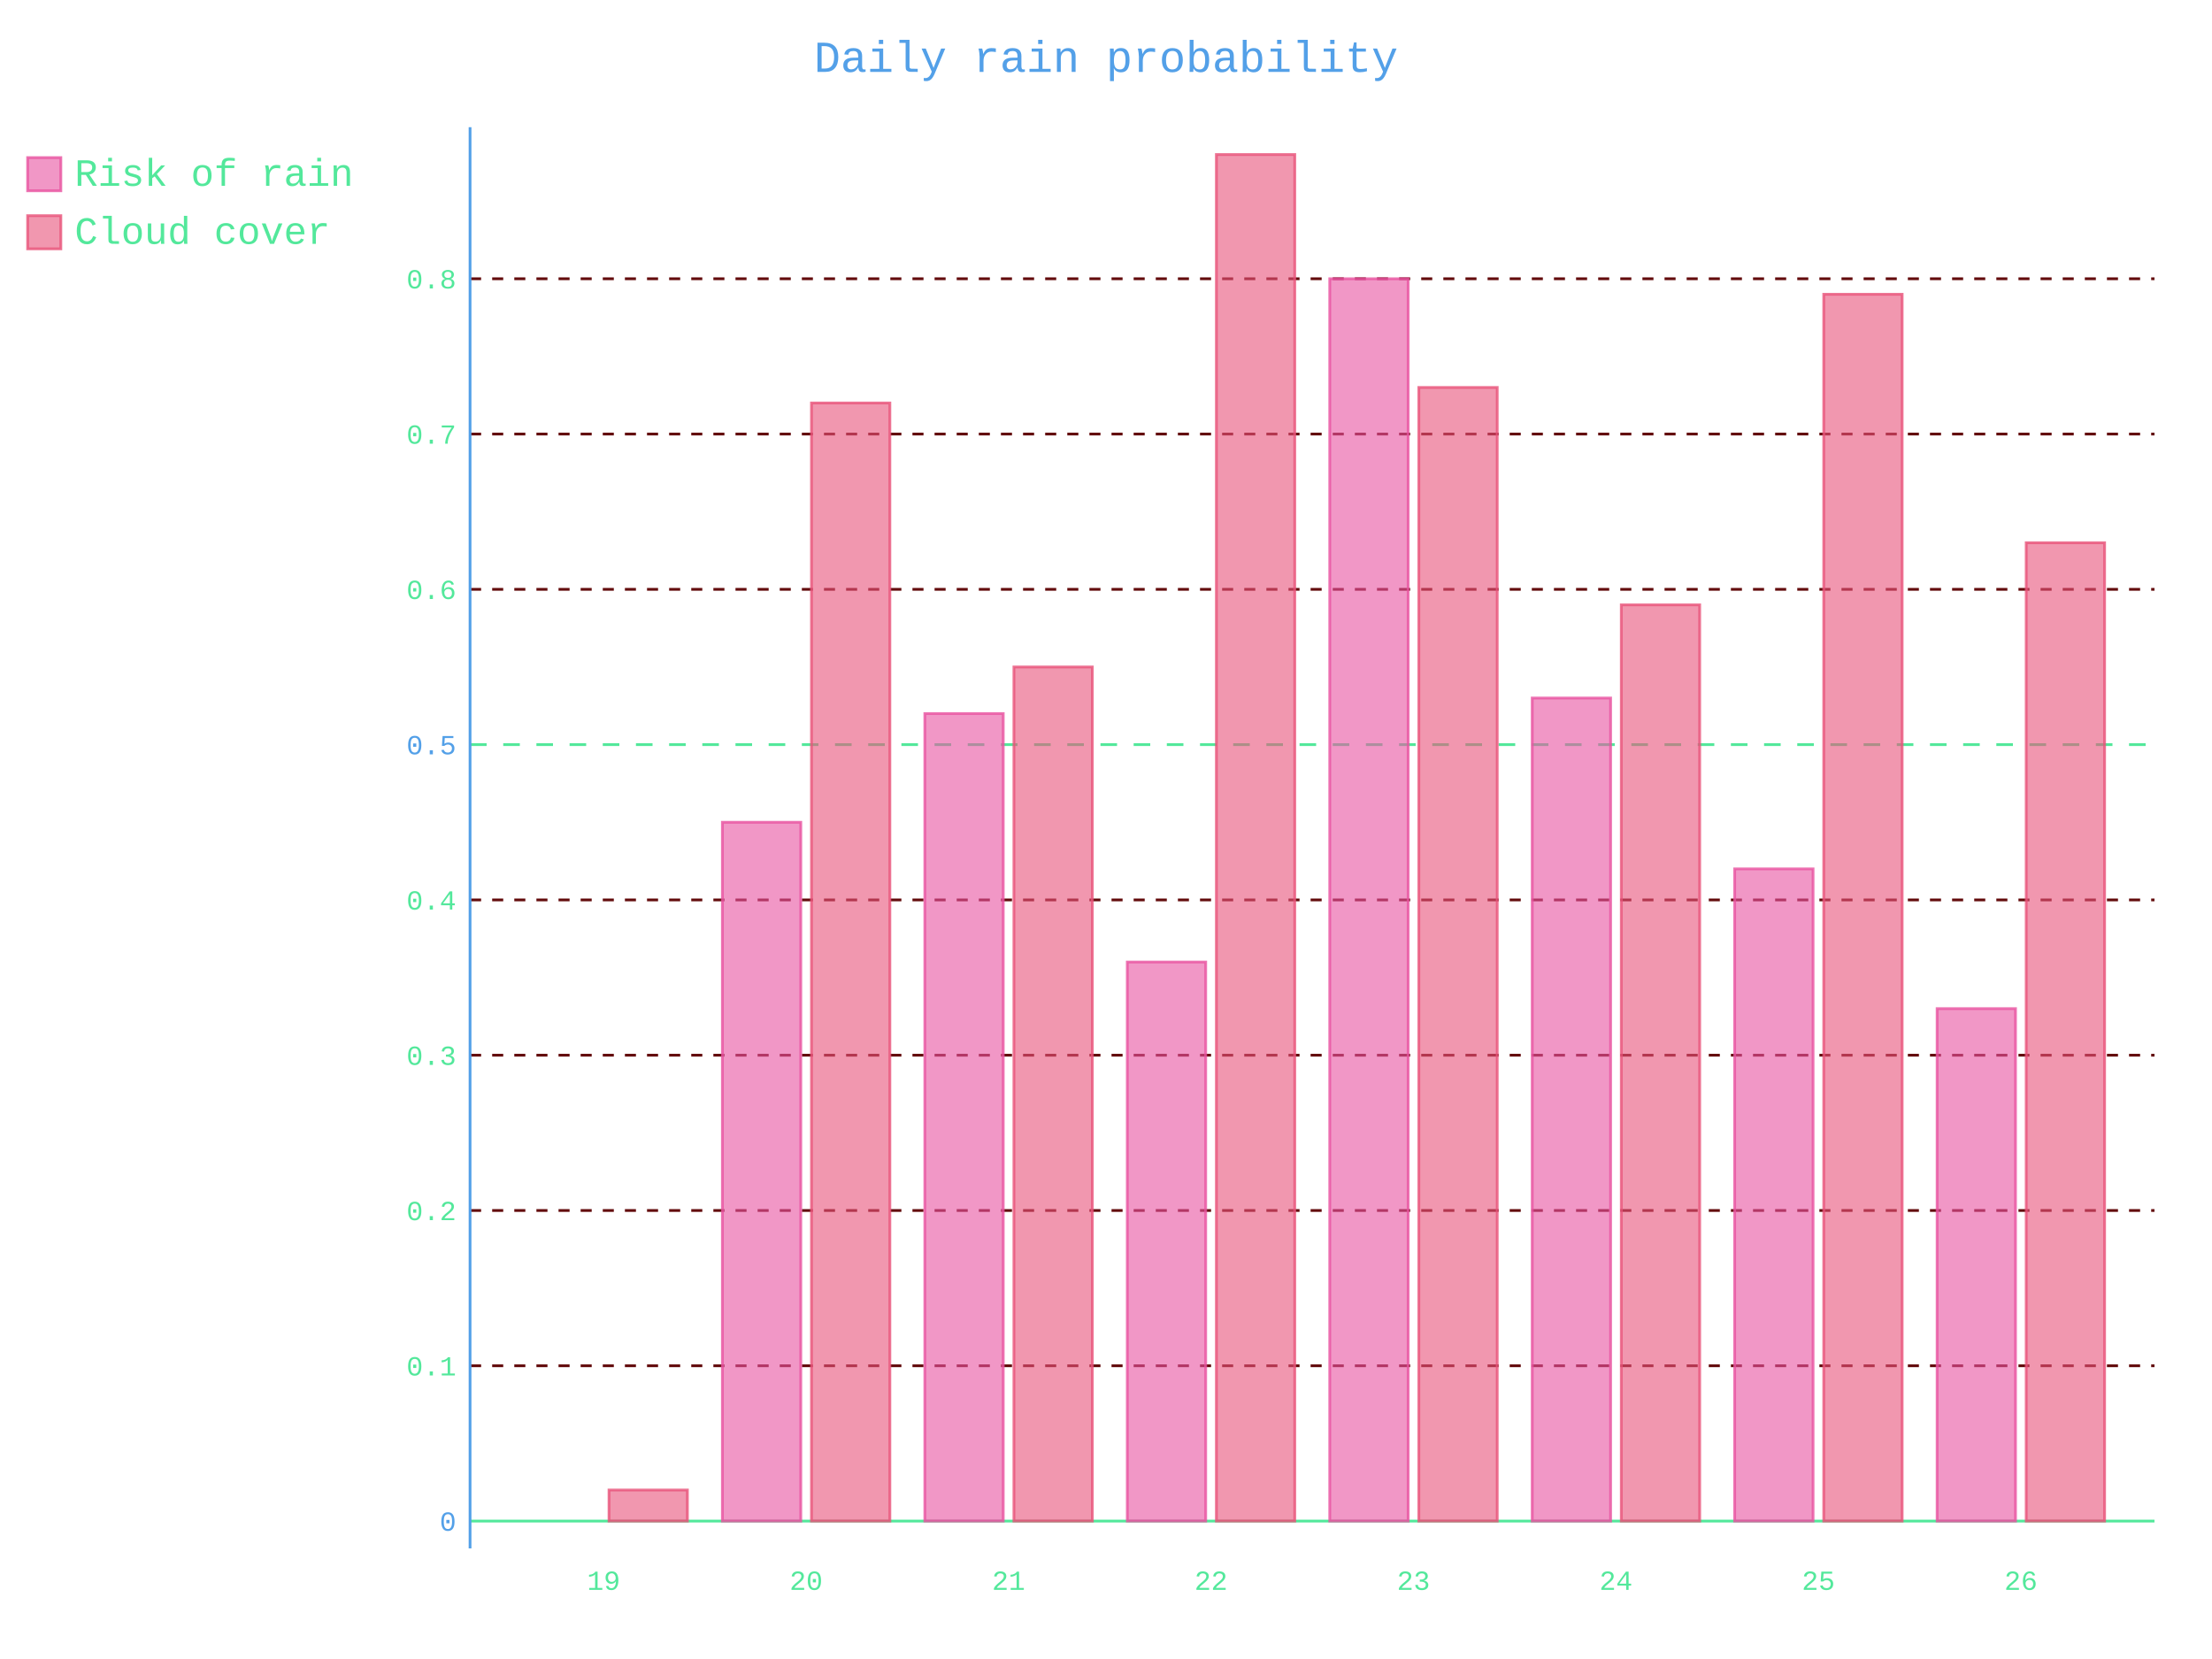
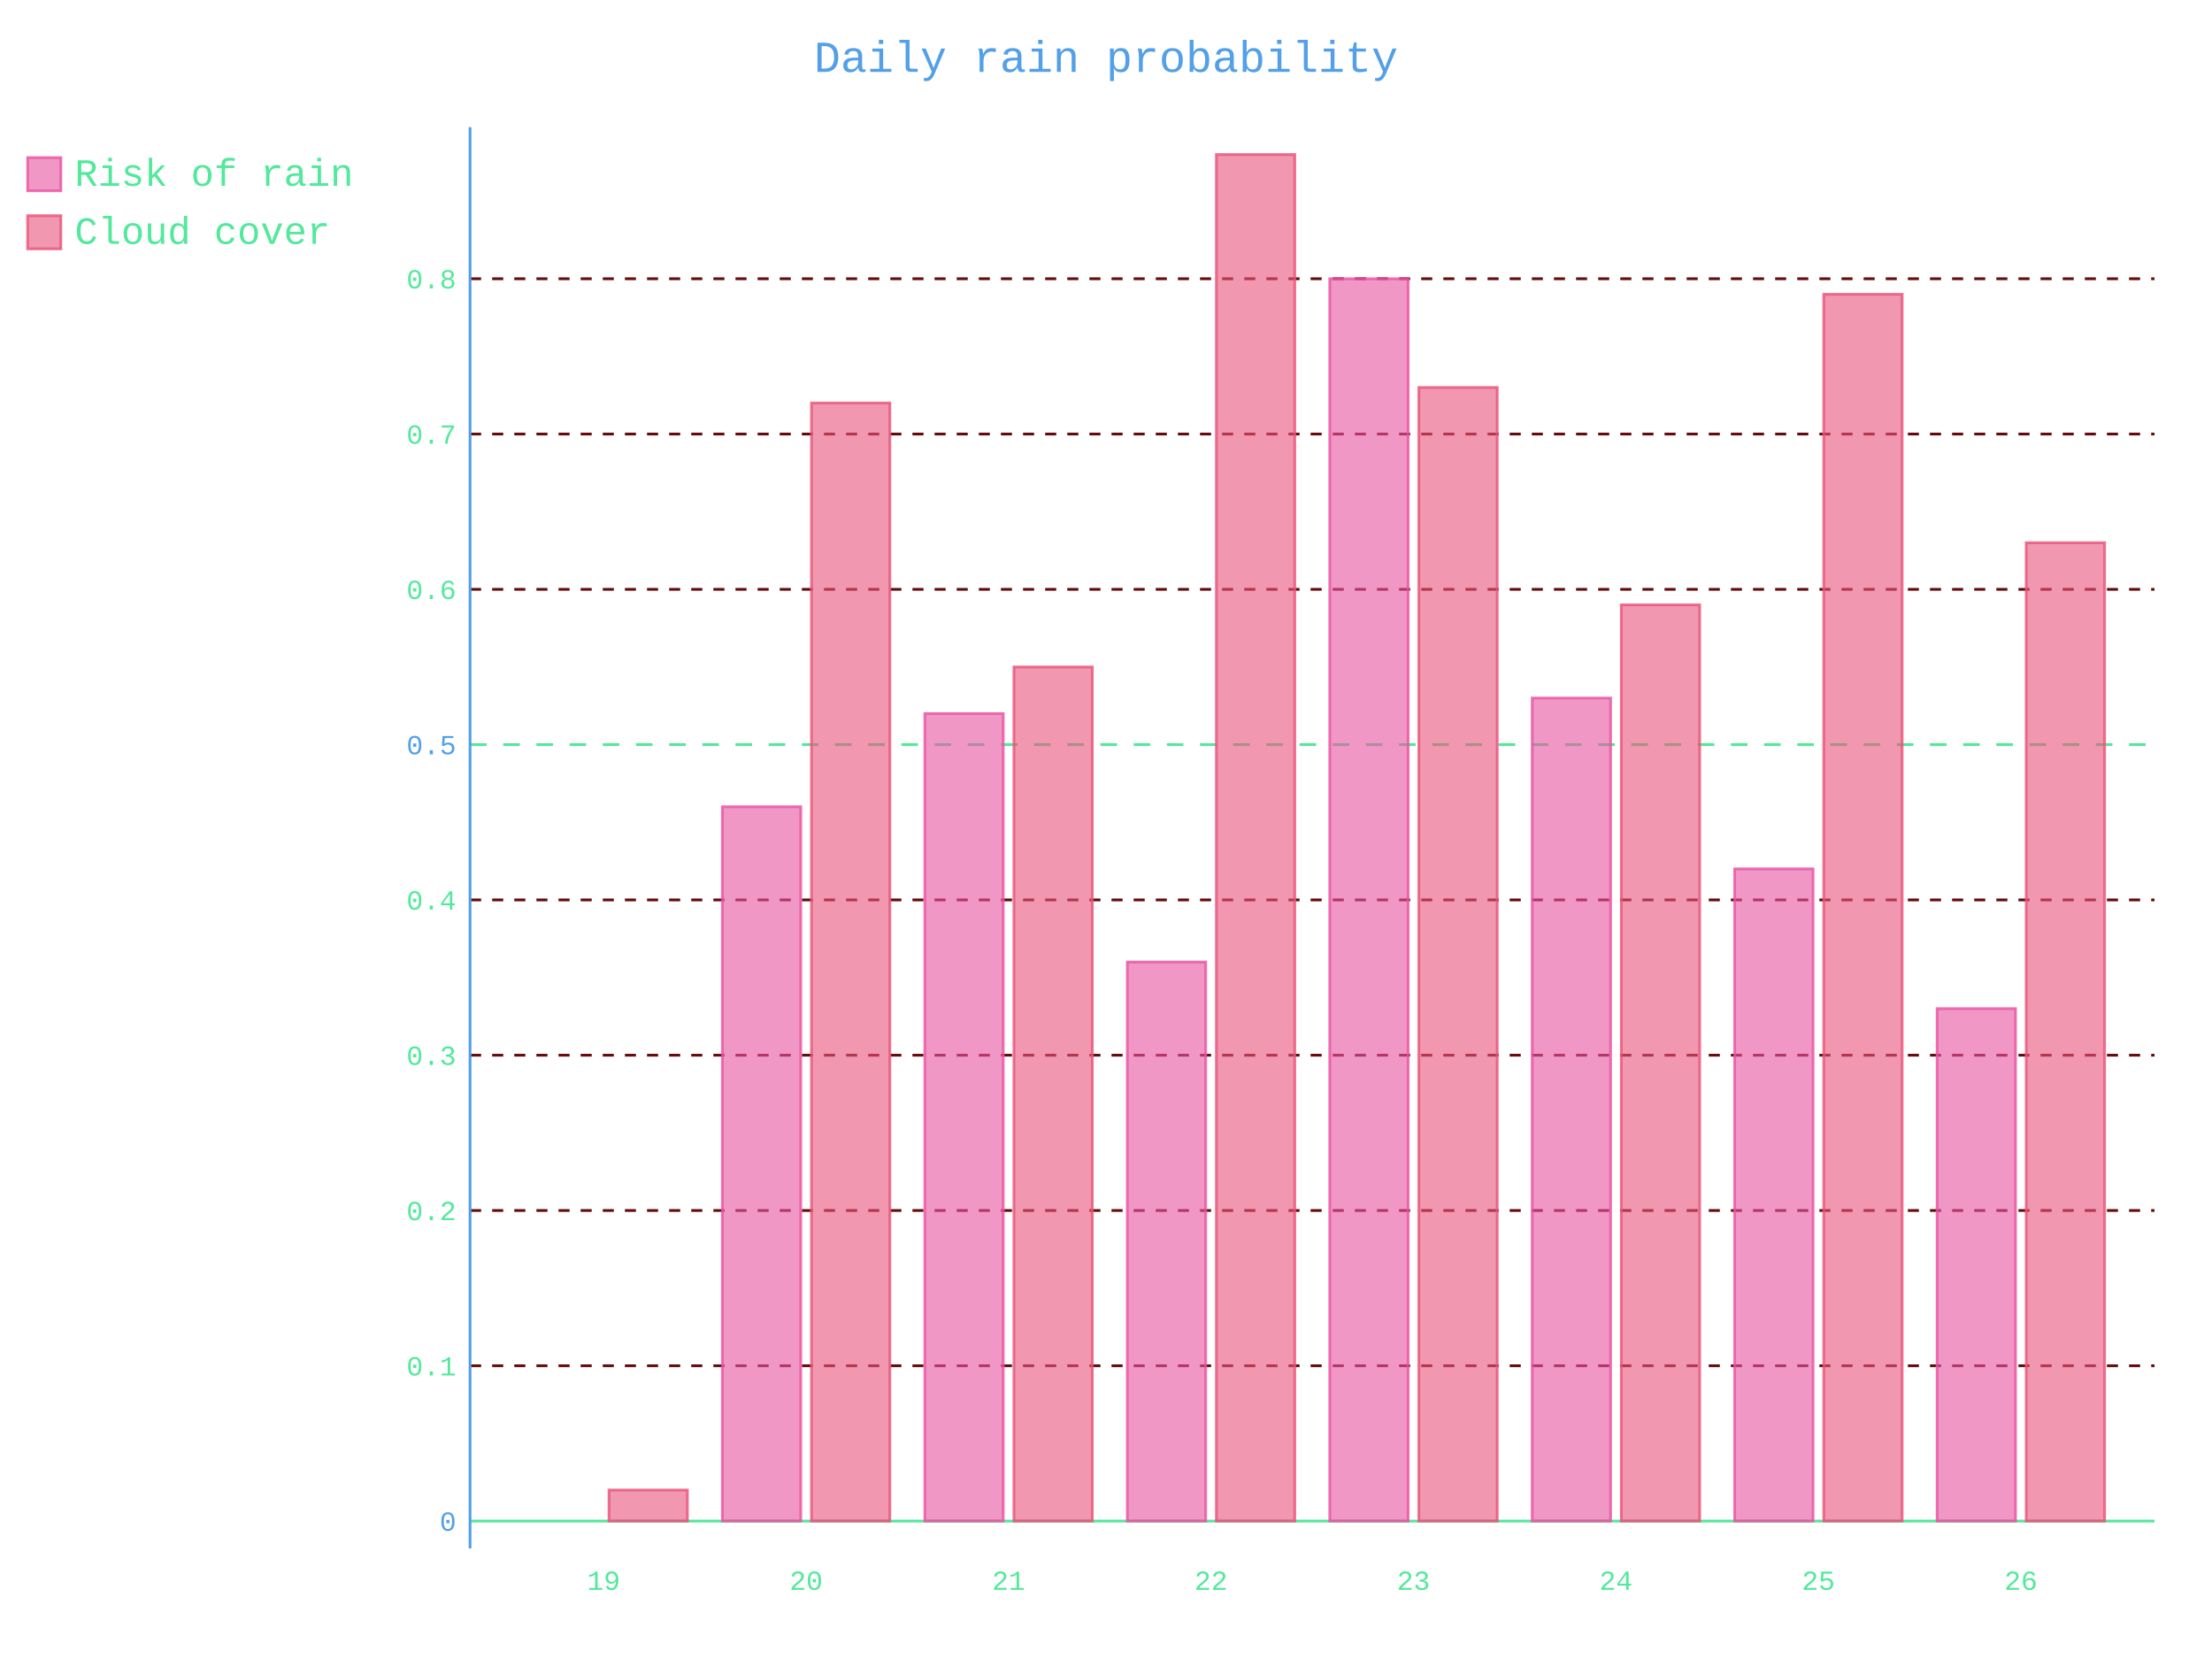
- <svg xmlns="http://www.w3.org/2000/svg" class="pygal-chart" id="chart-895a0310-c9cc-434a-8783-f41b12abd173" viewBox="0 0 800 600">
+ <svg xmlns="http://www.w3.org/2000/svg" class="pygal-chart" id="chart-e23b78a1-6410-49a6-a2d5-4ab13b6f5ebd" viewBox="0 0 800 600">
  <defs>
-     <style type="text/css">#chart-895a0310-c9cc-434a-8783-f41b12abd173{-webkit-user-select:none;-webkit-font-smoothing:antialiased;font-family:Consolas,"Liberation Mono",Menlo,Courier,monospace}#chart-895a0310-c9cc-434a-8783-f41b12abd173 .title{font-family:Consolas,"Liberation Mono",Menlo,Courier,monospace;font-size:16px}#chart-895a0310-c9cc-434a-8783-f41b12abd173 .legends .legend text{font-family:Consolas,"Liberation Mono",Menlo,Courier,monospace;font-size:14px}#chart-895a0310-c9cc-434a-8783-f41b12abd173 .axis text{font-family:Consolas,"Liberation Mono",Menlo,Courier,monospace;font-size:10px}#chart-895a0310-c9cc-434a-8783-f41b12abd173 .axis text.major{font-family:Consolas,"Liberation Mono",Menlo,Courier,monospace;font-size:10px}#chart-895a0310-c9cc-434a-8783-f41b12abd173 .text-overlay text.value{font-family:Consolas,"Liberation Mono",Menlo,Courier,monospace;font-size:16px}#chart-895a0310-c9cc-434a-8783-f41b12abd173 .text-overlay text.label{font-family:Consolas,"Liberation Mono",Menlo,Courier,monospace;font-size:10px}#chart-895a0310-c9cc-434a-8783-f41b12abd173 .tooltip{font-family:Consolas,"Liberation Mono",Menlo,Courier,monospace;font-size:14px}#chart-895a0310-c9cc-434a-8783-f41b12abd173 text.no_data{font-family:Consolas,"Liberation Mono",Menlo,Courier,monospace;font-size:64px}
- #chart-895a0310-c9cc-434a-8783-f41b12abd173{background-color:transparent}#chart-895a0310-c9cc-434a-8783-f41b12abd173 path,#chart-895a0310-c9cc-434a-8783-f41b12abd173 line,#chart-895a0310-c9cc-434a-8783-f41b12abd173 rect,#chart-895a0310-c9cc-434a-8783-f41b12abd173 circle{-webkit-transition:400ms ease-in;-moz-transition:400ms ease-in;transition:400ms ease-in}#chart-895a0310-c9cc-434a-8783-f41b12abd173 .graph &gt; .background{fill:transparent}#chart-895a0310-c9cc-434a-8783-f41b12abd173 .plot &gt; .background{fill:transparent}#chart-895a0310-c9cc-434a-8783-f41b12abd173 .graph{fill:#53E89B}#chart-895a0310-c9cc-434a-8783-f41b12abd173 text.no_data{fill:#53A0E8}#chart-895a0310-c9cc-434a-8783-f41b12abd173 .title{fill:#53A0E8}#chart-895a0310-c9cc-434a-8783-f41b12abd173 .legends .legend text{fill:#53E89B}#chart-895a0310-c9cc-434a-8783-f41b12abd173 .legends .legend:hover text{fill:#53A0E8}#chart-895a0310-c9cc-434a-8783-f41b12abd173 .axis .line{stroke:#53A0E8}#chart-895a0310-c9cc-434a-8783-f41b12abd173 .axis .guide.line{stroke:#630C0D}#chart-895a0310-c9cc-434a-8783-f41b12abd173 .axis .major.line{stroke:#53E89B}#chart-895a0310-c9cc-434a-8783-f41b12abd173 .axis text.major{fill:#53A0E8}#chart-895a0310-c9cc-434a-8783-f41b12abd173 .axis.y .guides:hover .guide.line,#chart-895a0310-c9cc-434a-8783-f41b12abd173 .line-graph .axis.x .guides:hover .guide.line,#chart-895a0310-c9cc-434a-8783-f41b12abd173 .stackedline-graph .axis.x .guides:hover .guide.line,#chart-895a0310-c9cc-434a-8783-f41b12abd173 .xy-graph .axis.x .guides:hover .guide.line{stroke:#53A0E8}#chart-895a0310-c9cc-434a-8783-f41b12abd173 .axis .guides:hover text{fill:#53A0E8}#chart-895a0310-c9cc-434a-8783-f41b12abd173 .reactive{fill-opacity:.6;stroke-opacity:.8}#chart-895a0310-c9cc-434a-8783-f41b12abd173 .ci{stroke:#53E89B}#chart-895a0310-c9cc-434a-8783-f41b12abd173 .reactive.active,#chart-895a0310-c9cc-434a-8783-f41b12abd173 .active .reactive{fill-opacity:.9;stroke-opacity:.9;stroke-width:4}#chart-895a0310-c9cc-434a-8783-f41b12abd173 .ci .reactive.active{stroke-width:1.5}#chart-895a0310-c9cc-434a-8783-f41b12abd173 .series text{fill:#53A0E8}#chart-895a0310-c9cc-434a-8783-f41b12abd173 .tooltip rect{fill:transparent;stroke:#53A0E8;-webkit-transition:opacity 400ms ease-in;-moz-transition:opacity 400ms ease-in;transition:opacity 400ms ease-in}#chart-895a0310-c9cc-434a-8783-f41b12abd173 .tooltip .label{fill:#53E89B}#chart-895a0310-c9cc-434a-8783-f41b12abd173 .tooltip .label{fill:#53E89B}#chart-895a0310-c9cc-434a-8783-f41b12abd173 .tooltip .legend{font-size:.8em;fill:#630C0D}#chart-895a0310-c9cc-434a-8783-f41b12abd173 .tooltip .x_label{font-size:.6em;fill:#53A0E8}#chart-895a0310-c9cc-434a-8783-f41b12abd173 .tooltip .xlink{font-size:.5em;text-decoration:underline}#chart-895a0310-c9cc-434a-8783-f41b12abd173 .tooltip .value{font-size:1.5em}#chart-895a0310-c9cc-434a-8783-f41b12abd173 .bound{font-size:.5em}#chart-895a0310-c9cc-434a-8783-f41b12abd173 .max-value{font-size:.75em;fill:#630C0D}#chart-895a0310-c9cc-434a-8783-f41b12abd173 .map-element{fill:transparent;stroke:#630C0D !important}#chart-895a0310-c9cc-434a-8783-f41b12abd173 .map-element .reactive{fill-opacity:inherit;stroke-opacity:inherit}#chart-895a0310-c9cc-434a-8783-f41b12abd173 .color-0,#chart-895a0310-c9cc-434a-8783-f41b12abd173 .color-0 a:visited{stroke:#E853A0;fill:#E853A0}#chart-895a0310-c9cc-434a-8783-f41b12abd173 .color-1,#chart-895a0310-c9cc-434a-8783-f41b12abd173 .color-1 a:visited{stroke:#E8537A;fill:#E8537A}#chart-895a0310-c9cc-434a-8783-f41b12abd173 .text-overlay .color-0 text{fill:black}#chart-895a0310-c9cc-434a-8783-f41b12abd173 .text-overlay .color-1 text{fill:black}
- #chart-895a0310-c9cc-434a-8783-f41b12abd173 text.no_data{text-anchor:middle}#chart-895a0310-c9cc-434a-8783-f41b12abd173 .guide.line{fill:none}#chart-895a0310-c9cc-434a-8783-f41b12abd173 .centered{text-anchor:middle}#chart-895a0310-c9cc-434a-8783-f41b12abd173 .title{text-anchor:middle}#chart-895a0310-c9cc-434a-8783-f41b12abd173 .legends .legend text{fill-opacity:1}#chart-895a0310-c9cc-434a-8783-f41b12abd173 .axis.x text{text-anchor:middle}#chart-895a0310-c9cc-434a-8783-f41b12abd173 .axis.x:not(.web) text[transform]{text-anchor:start}#chart-895a0310-c9cc-434a-8783-f41b12abd173 .axis.x:not(.web) text[transform].backwards{text-anchor:end}#chart-895a0310-c9cc-434a-8783-f41b12abd173 .axis.y text{text-anchor:end}#chart-895a0310-c9cc-434a-8783-f41b12abd173 .axis.y text[transform].backwards{text-anchor:start}#chart-895a0310-c9cc-434a-8783-f41b12abd173 .axis.y2 text{text-anchor:start}#chart-895a0310-c9cc-434a-8783-f41b12abd173 .axis.y2 text[transform].backwards{text-anchor:end}#chart-895a0310-c9cc-434a-8783-f41b12abd173 .axis .guide.line{stroke-dasharray:4,4}#chart-895a0310-c9cc-434a-8783-f41b12abd173 .axis .major.guide.line{stroke-dasharray:6,6}#chart-895a0310-c9cc-434a-8783-f41b12abd173 .horizontal .axis.y .guide.line,#chart-895a0310-c9cc-434a-8783-f41b12abd173 .horizontal .axis.y2 .guide.line,#chart-895a0310-c9cc-434a-8783-f41b12abd173 .vertical .axis.x .guide.line{opacity:0}#chart-895a0310-c9cc-434a-8783-f41b12abd173 .horizontal .axis.always_show .guide.line,#chart-895a0310-c9cc-434a-8783-f41b12abd173 .vertical .axis.always_show .guide.line{opacity:1 !important}#chart-895a0310-c9cc-434a-8783-f41b12abd173 .axis.y .guides:hover .guide.line,#chart-895a0310-c9cc-434a-8783-f41b12abd173 .axis.y2 .guides:hover .guide.line,#chart-895a0310-c9cc-434a-8783-f41b12abd173 .axis.x .guides:hover .guide.line{opacity:1}#chart-895a0310-c9cc-434a-8783-f41b12abd173 .axis .guides:hover text{opacity:1}#chart-895a0310-c9cc-434a-8783-f41b12abd173 .nofill{fill:none}#chart-895a0310-c9cc-434a-8783-f41b12abd173 .subtle-fill{fill-opacity:.2}#chart-895a0310-c9cc-434a-8783-f41b12abd173 .dot{stroke-width:1px;fill-opacity:1}#chart-895a0310-c9cc-434a-8783-f41b12abd173 .dot.active{stroke-width:5px}#chart-895a0310-c9cc-434a-8783-f41b12abd173 .dot.negative{fill:transparent}#chart-895a0310-c9cc-434a-8783-f41b12abd173 text,#chart-895a0310-c9cc-434a-8783-f41b12abd173 tspan{stroke:none !important}#chart-895a0310-c9cc-434a-8783-f41b12abd173 .series text.active{opacity:1}#chart-895a0310-c9cc-434a-8783-f41b12abd173 .tooltip rect{fill-opacity:.95;stroke-width:.5}#chart-895a0310-c9cc-434a-8783-f41b12abd173 .tooltip text{fill-opacity:1}#chart-895a0310-c9cc-434a-8783-f41b12abd173 .showable{visibility:hidden}#chart-895a0310-c9cc-434a-8783-f41b12abd173 .showable.shown{visibility:visible}#chart-895a0310-c9cc-434a-8783-f41b12abd173 .gauge-background{fill:rgba(229,229,229,1);stroke:none}#chart-895a0310-c9cc-434a-8783-f41b12abd173 .bg-lines{stroke:transparent;stroke-width:2px}</style>
+     <style type="text/css">#chart-e23b78a1-6410-49a6-a2d5-4ab13b6f5ebd{-webkit-user-select:none;-webkit-font-smoothing:antialiased;font-family:Consolas,"Liberation Mono",Menlo,Courier,monospace}#chart-e23b78a1-6410-49a6-a2d5-4ab13b6f5ebd .title{font-family:Consolas,"Liberation Mono",Menlo,Courier,monospace;font-size:16px}#chart-e23b78a1-6410-49a6-a2d5-4ab13b6f5ebd .legends .legend text{font-family:Consolas,"Liberation Mono",Menlo,Courier,monospace;font-size:14px}#chart-e23b78a1-6410-49a6-a2d5-4ab13b6f5ebd .axis text{font-family:Consolas,"Liberation Mono",Menlo,Courier,monospace;font-size:10px}#chart-e23b78a1-6410-49a6-a2d5-4ab13b6f5ebd .axis text.major{font-family:Consolas,"Liberation Mono",Menlo,Courier,monospace;font-size:10px}#chart-e23b78a1-6410-49a6-a2d5-4ab13b6f5ebd .text-overlay text.value{font-family:Consolas,"Liberation Mono",Menlo,Courier,monospace;font-size:16px}#chart-e23b78a1-6410-49a6-a2d5-4ab13b6f5ebd .text-overlay text.label{font-family:Consolas,"Liberation Mono",Menlo,Courier,monospace;font-size:10px}#chart-e23b78a1-6410-49a6-a2d5-4ab13b6f5ebd .tooltip{font-family:Consolas,"Liberation Mono",Menlo,Courier,monospace;font-size:14px}#chart-e23b78a1-6410-49a6-a2d5-4ab13b6f5ebd text.no_data{font-family:Consolas,"Liberation Mono",Menlo,Courier,monospace;font-size:64px}
+ #chart-e23b78a1-6410-49a6-a2d5-4ab13b6f5ebd{background-color:transparent}#chart-e23b78a1-6410-49a6-a2d5-4ab13b6f5ebd path,#chart-e23b78a1-6410-49a6-a2d5-4ab13b6f5ebd line,#chart-e23b78a1-6410-49a6-a2d5-4ab13b6f5ebd rect,#chart-e23b78a1-6410-49a6-a2d5-4ab13b6f5ebd circle{-webkit-transition:400ms ease-in;-moz-transition:400ms ease-in;transition:400ms ease-in}#chart-e23b78a1-6410-49a6-a2d5-4ab13b6f5ebd .graph &gt; .background{fill:transparent}#chart-e23b78a1-6410-49a6-a2d5-4ab13b6f5ebd .plot &gt; .background{fill:transparent}#chart-e23b78a1-6410-49a6-a2d5-4ab13b6f5ebd .graph{fill:#53E89B}#chart-e23b78a1-6410-49a6-a2d5-4ab13b6f5ebd text.no_data{fill:#53A0E8}#chart-e23b78a1-6410-49a6-a2d5-4ab13b6f5ebd .title{fill:#53A0E8}#chart-e23b78a1-6410-49a6-a2d5-4ab13b6f5ebd .legends .legend text{fill:#53E89B}#chart-e23b78a1-6410-49a6-a2d5-4ab13b6f5ebd .legends .legend:hover text{fill:#53A0E8}#chart-e23b78a1-6410-49a6-a2d5-4ab13b6f5ebd .axis .line{stroke:#53A0E8}#chart-e23b78a1-6410-49a6-a2d5-4ab13b6f5ebd .axis .guide.line{stroke:#630C0D}#chart-e23b78a1-6410-49a6-a2d5-4ab13b6f5ebd .axis .major.line{stroke:#53E89B}#chart-e23b78a1-6410-49a6-a2d5-4ab13b6f5ebd .axis text.major{fill:#53A0E8}#chart-e23b78a1-6410-49a6-a2d5-4ab13b6f5ebd .axis.y .guides:hover .guide.line,#chart-e23b78a1-6410-49a6-a2d5-4ab13b6f5ebd .line-graph .axis.x .guides:hover .guide.line,#chart-e23b78a1-6410-49a6-a2d5-4ab13b6f5ebd .stackedline-graph .axis.x .guides:hover .guide.line,#chart-e23b78a1-6410-49a6-a2d5-4ab13b6f5ebd .xy-graph .axis.x .guides:hover .guide.line{stroke:#53A0E8}#chart-e23b78a1-6410-49a6-a2d5-4ab13b6f5ebd .axis .guides:hover text{fill:#53A0E8}#chart-e23b78a1-6410-49a6-a2d5-4ab13b6f5ebd .reactive{fill-opacity:.6;stroke-opacity:.8}#chart-e23b78a1-6410-49a6-a2d5-4ab13b6f5ebd .ci{stroke:#53E89B}#chart-e23b78a1-6410-49a6-a2d5-4ab13b6f5ebd .reactive.active,#chart-e23b78a1-6410-49a6-a2d5-4ab13b6f5ebd .active .reactive{fill-opacity:.9;stroke-opacity:.9;stroke-width:4}#chart-e23b78a1-6410-49a6-a2d5-4ab13b6f5ebd .ci .reactive.active{stroke-width:1.5}#chart-e23b78a1-6410-49a6-a2d5-4ab13b6f5ebd .series text{fill:#53A0E8}#chart-e23b78a1-6410-49a6-a2d5-4ab13b6f5ebd .tooltip rect{fill:transparent;stroke:#53A0E8;-webkit-transition:opacity 400ms ease-in;-moz-transition:opacity 400ms ease-in;transition:opacity 400ms ease-in}#chart-e23b78a1-6410-49a6-a2d5-4ab13b6f5ebd .tooltip .label{fill:#53E89B}#chart-e23b78a1-6410-49a6-a2d5-4ab13b6f5ebd .tooltip .label{fill:#53E89B}#chart-e23b78a1-6410-49a6-a2d5-4ab13b6f5ebd .tooltip .legend{font-size:.8em;fill:#630C0D}#chart-e23b78a1-6410-49a6-a2d5-4ab13b6f5ebd .tooltip .x_label{font-size:.6em;fill:#53A0E8}#chart-e23b78a1-6410-49a6-a2d5-4ab13b6f5ebd .tooltip .xlink{font-size:.5em;text-decoration:underline}#chart-e23b78a1-6410-49a6-a2d5-4ab13b6f5ebd .tooltip .value{font-size:1.5em}#chart-e23b78a1-6410-49a6-a2d5-4ab13b6f5ebd .bound{font-size:.5em}#chart-e23b78a1-6410-49a6-a2d5-4ab13b6f5ebd .max-value{font-size:.75em;fill:#630C0D}#chart-e23b78a1-6410-49a6-a2d5-4ab13b6f5ebd .map-element{fill:transparent;stroke:#630C0D !important}#chart-e23b78a1-6410-49a6-a2d5-4ab13b6f5ebd .map-element .reactive{fill-opacity:inherit;stroke-opacity:inherit}#chart-e23b78a1-6410-49a6-a2d5-4ab13b6f5ebd .color-0,#chart-e23b78a1-6410-49a6-a2d5-4ab13b6f5ebd .color-0 a:visited{stroke:#E853A0;fill:#E853A0}#chart-e23b78a1-6410-49a6-a2d5-4ab13b6f5ebd .color-1,#chart-e23b78a1-6410-49a6-a2d5-4ab13b6f5ebd .color-1 a:visited{stroke:#E8537A;fill:#E8537A}#chart-e23b78a1-6410-49a6-a2d5-4ab13b6f5ebd .text-overlay .color-0 text{fill:black}#chart-e23b78a1-6410-49a6-a2d5-4ab13b6f5ebd .text-overlay .color-1 text{fill:black}
+ #chart-e23b78a1-6410-49a6-a2d5-4ab13b6f5ebd text.no_data{text-anchor:middle}#chart-e23b78a1-6410-49a6-a2d5-4ab13b6f5ebd .guide.line{fill:none}#chart-e23b78a1-6410-49a6-a2d5-4ab13b6f5ebd .centered{text-anchor:middle}#chart-e23b78a1-6410-49a6-a2d5-4ab13b6f5ebd .title{text-anchor:middle}#chart-e23b78a1-6410-49a6-a2d5-4ab13b6f5ebd .legends .legend text{fill-opacity:1}#chart-e23b78a1-6410-49a6-a2d5-4ab13b6f5ebd .axis.x text{text-anchor:middle}#chart-e23b78a1-6410-49a6-a2d5-4ab13b6f5ebd .axis.x:not(.web) text[transform]{text-anchor:start}#chart-e23b78a1-6410-49a6-a2d5-4ab13b6f5ebd .axis.x:not(.web) text[transform].backwards{text-anchor:end}#chart-e23b78a1-6410-49a6-a2d5-4ab13b6f5ebd .axis.y text{text-anchor:end}#chart-e23b78a1-6410-49a6-a2d5-4ab13b6f5ebd .axis.y text[transform].backwards{text-anchor:start}#chart-e23b78a1-6410-49a6-a2d5-4ab13b6f5ebd .axis.y2 text{text-anchor:start}#chart-e23b78a1-6410-49a6-a2d5-4ab13b6f5ebd .axis.y2 text[transform].backwards{text-anchor:end}#chart-e23b78a1-6410-49a6-a2d5-4ab13b6f5ebd .axis .guide.line{stroke-dasharray:4,4}#chart-e23b78a1-6410-49a6-a2d5-4ab13b6f5ebd .axis .major.guide.line{stroke-dasharray:6,6}#chart-e23b78a1-6410-49a6-a2d5-4ab13b6f5ebd .horizontal .axis.y .guide.line,#chart-e23b78a1-6410-49a6-a2d5-4ab13b6f5ebd .horizontal .axis.y2 .guide.line,#chart-e23b78a1-6410-49a6-a2d5-4ab13b6f5ebd .vertical .axis.x .guide.line{opacity:0}#chart-e23b78a1-6410-49a6-a2d5-4ab13b6f5ebd .horizontal .axis.always_show .guide.line,#chart-e23b78a1-6410-49a6-a2d5-4ab13b6f5ebd .vertical .axis.always_show .guide.line{opacity:1 !important}#chart-e23b78a1-6410-49a6-a2d5-4ab13b6f5ebd .axis.y .guides:hover .guide.line,#chart-e23b78a1-6410-49a6-a2d5-4ab13b6f5ebd .axis.y2 .guides:hover .guide.line,#chart-e23b78a1-6410-49a6-a2d5-4ab13b6f5ebd .axis.x .guides:hover .guide.line{opacity:1}#chart-e23b78a1-6410-49a6-a2d5-4ab13b6f5ebd .axis .guides:hover text{opacity:1}#chart-e23b78a1-6410-49a6-a2d5-4ab13b6f5ebd .nofill{fill:none}#chart-e23b78a1-6410-49a6-a2d5-4ab13b6f5ebd .subtle-fill{fill-opacity:.2}#chart-e23b78a1-6410-49a6-a2d5-4ab13b6f5ebd .dot{stroke-width:1px;fill-opacity:1}#chart-e23b78a1-6410-49a6-a2d5-4ab13b6f5ebd .dot.active{stroke-width:5px}#chart-e23b78a1-6410-49a6-a2d5-4ab13b6f5ebd .dot.negative{fill:transparent}#chart-e23b78a1-6410-49a6-a2d5-4ab13b6f5ebd text,#chart-e23b78a1-6410-49a6-a2d5-4ab13b6f5ebd tspan{stroke:none !important}#chart-e23b78a1-6410-49a6-a2d5-4ab13b6f5ebd .series text.active{opacity:1}#chart-e23b78a1-6410-49a6-a2d5-4ab13b6f5ebd .tooltip rect{fill-opacity:.95;stroke-width:.5}#chart-e23b78a1-6410-49a6-a2d5-4ab13b6f5ebd .tooltip text{fill-opacity:1}#chart-e23b78a1-6410-49a6-a2d5-4ab13b6f5ebd .showable{visibility:hidden}#chart-e23b78a1-6410-49a6-a2d5-4ab13b6f5ebd .showable.shown{visibility:visible}#chart-e23b78a1-6410-49a6-a2d5-4ab13b6f5ebd .gauge-background{fill:rgba(229,229,229,1);stroke:none}#chart-e23b78a1-6410-49a6-a2d5-4ab13b6f5ebd .bg-lines{stroke:transparent;stroke-width:2px}</style>
  </defs>
  <g class="graph bar-graph vertical">
    <rect class="background" height="600" width="800" x="0" y="0" />
    <g class="plot" transform="translate(170, 46)">
      <rect class="background" height="514" width="609.2" x="0" y="0" />
      <g class="axis y always_show">
        <g class="guides">
          <path class="axis major line" d="M0 504.115 h609.2" />
          <text class="major" x="-5" y="507.615">0</text>
        </g>
        <g class="guides">
          <path class="guide line" d="M0 447.953 h609.2" />
          <text class="" x="-5" y="451.453">0.1</text>
        </g>
        <g class="guides">
          <path class="guide line" d="M0 391.79 h609.2" />
          <text class="" x="-5" y="395.29">0.2</text>
        </g>
        <g class="guides">
          <path class="guide line" d="M0 335.628 h609.2" />
          <text class="" x="-5" y="339.128">0.3</text>
        </g>
        <g class="guides">
          <path class="guide line" d="M0 279.465 h609.2" />
          <text class="" x="-5" y="282.965">0.4</text>
        </g>
        <g class="guides">
          <path class="major guide line" d="M0 223.302 h609.2" />
          <text class="major" x="-5" y="226.802">0.5</text>
        </g>
        <g class="guides">
          <path class="guide line" d="M0 167.14 h609.2" />
          <text class="" x="-5" y="170.64">0.6</text>
        </g>
        <g class="guides">
          <path class="guide line" d="M0 110.977 h609.2" />
          <text class="" x="-5" y="114.477">0.7</text>
        </g>
        <g class="guides">
          <path class="guide line" d="M0 54.815 h609.2" />
          <text class="" x="-5" y="58.315">0.8</text>
        </g>
      </g>
      <g class="axis x">
        <path class="line" d="M0 0 v514" />
        <g class="guides">
          <path class="guide line" d="M48.326 0 v514" />
          <text class="" x="48.326" y="529.0">19</text>
        </g>
        <g class="guides">
          <path class="guide line" d="M121.547 0 v514" />
          <text class="" x="121.547" y="529.0">20</text>
        </g>
        <g class="guides">
          <path class="guide line" d="M194.768 0 v514" />
          <text class="" x="194.768" y="529.0">21</text>
        </g>
        <g class="guides">
          <path class="guide line" d="M267.989 0 v514" />
          <text class="" x="267.989" y="529.0">22</text>
        </g>
        <g class="guides">
          <path class="guide line" d="M341.211 0 v514" />
          <text class="" x="341.211" y="529.0">23</text>
        </g>
        <g class="guides">
          <path class="guide line" d="M414.432 0 v514" />
          <text class="" x="414.432" y="529.0">24</text>
        </g>
        <g class="guides">
          <path class="guide line" d="M487.653 0 v514" />
          <text class="" x="487.653" y="529.0">25</text>
        </g>
        <g class="guides">
          <path class="guide line" d="M560.874 0 v514" />
          <text class="" x="560.874" y="529.0">26</text>
        </g>
      </g>
      <g class="series serie-0 color-0">
        <g class="bars">
          <g class="bar">
            <rect class="rect reactive tooltip-trigger" height="0.0" rx="0" ry="0" width="28.351" x="18.042" y="504.115" />
          </g>
          <g class="bar">
-             <rect class="rect reactive tooltip-trigger" height="252.732" rx="0" ry="0" width="28.351" x="91.263" y="251.384" />
+             <rect class="rect reactive tooltip-trigger" height="258.348" rx="0" ry="0" width="28.351" x="91.263" y="245.767" />
          </g>
          <g class="bar">
            <rect class="rect reactive tooltip-trigger" height="292.045" rx="0" ry="0" width="28.351" x="164.484" y="212.07" />
          </g>
          <g class="bar">
            <rect class="rect reactive tooltip-trigger" height="202.185" rx="0" ry="0" width="28.351" x="237.705" y="301.93" />
          </g>
          <g class="bar">
            <rect class="rect reactive tooltip-trigger" height="449.301" rx="0" ry="0" width="28.351" x="310.926" y="54.815" />
          </g>
          <g class="bar">
            <rect class="rect reactive tooltip-trigger" height="297.662" rx="0" ry="0" width="28.351" x="384.147" y="206.454" />
          </g>
          <g class="bar">
            <rect class="rect reactive tooltip-trigger" height="235.883" rx="0" ry="0" width="28.351" x="457.369" y="268.233" />
          </g>
          <g class="bar">
            <rect class="rect reactive tooltip-trigger" height="185.337" rx="0" ry="0" width="28.351" x="530.59" y="318.779" />
          </g>
        </g>
      </g>
      <g class="series serie-1 color-1">
        <g class="bars">
          <g class="bar">
            <rect class="rect reactive tooltip-trigger" height="11.233" rx="0" ry="0" width="28.351" x="50.259" y="492.883" />
          </g>
          <g class="bar">
            <rect class="rect reactive tooltip-trigger" height="404.371" rx="0" ry="0" width="28.351" x="123.48" y="99.745" />
          </g>
          <g class="bar">
            <rect class="rect reactive tooltip-trigger" height="308.894" rx="0" ry="0" width="28.351" x="196.701" y="195.221" />
          </g>
          <g class="bar">
            <rect class="rect reactive tooltip-trigger" height="494.231" rx="0" ry="0" width="28.351" x="269.922" y="9.885" />
          </g>
          <g class="bar">
            <rect class="rect reactive tooltip-trigger" height="409.987" rx="0" ry="0" width="28.351" x="343.144" y="94.128" />
          </g>
          <g class="bar">
            <rect class="rect reactive tooltip-trigger" height="331.359" rx="0" ry="0" width="28.351" x="416.365" y="172.756" />
          </g>
          <g class="bar">
            <rect class="rect reactive tooltip-trigger" height="443.684" rx="0" ry="0" width="28.351" x="489.586" y="60.431" />
          </g>
          <g class="bar">
            <rect class="rect reactive tooltip-trigger" height="353.824" rx="0" ry="0" width="28.351" x="562.807" y="150.291" />
          </g>
        </g>
      </g>
    </g>
    <g class="titles">
      <text class="title plot_title" x="400.0" y="26">Daily rain probability</text>
    </g>
    <g class="plot overlay" transform="translate(170, 46)">
      <g class="series serie-0 color-0" />
      <g class="series serie-1 color-1" />
    </g>
    <g class="plot text-overlay" transform="translate(170, 46)">
      <g class="series serie-0 color-0" />
      <g class="series serie-1 color-1" />
    </g>
    <g class="plot tooltip-overlay" transform="translate(170, 46)">
      <g class="tooltip" style="opacity: 0" transform="translate(0 0)">
        <rect class="tooltip-box" height="0" rx="0" ry="0" width="0" />
        <g class="text" />
      </g>
    </g>
    <g class="legends" transform="translate(10, 56)">
      <g class="legend reactive activate-serie" id="activate-serie-0">
        <rect class="color-0 reactive" height="12" width="12" x="0.0" y="1.0" />
        <text x="17.0" y="11.2">Risk of rain</text>
      </g>
      <g class="legend reactive activate-serie" id="activate-serie-1">
        <rect class="color-1 reactive" height="12" width="12" x="0.0" y="22.0" />
        <text x="17.0" y="32.2">Cloud cover</text>
      </g>
    </g>
    <g class="legends" transform="translate(790, 56)" />
  </g>
</svg>
